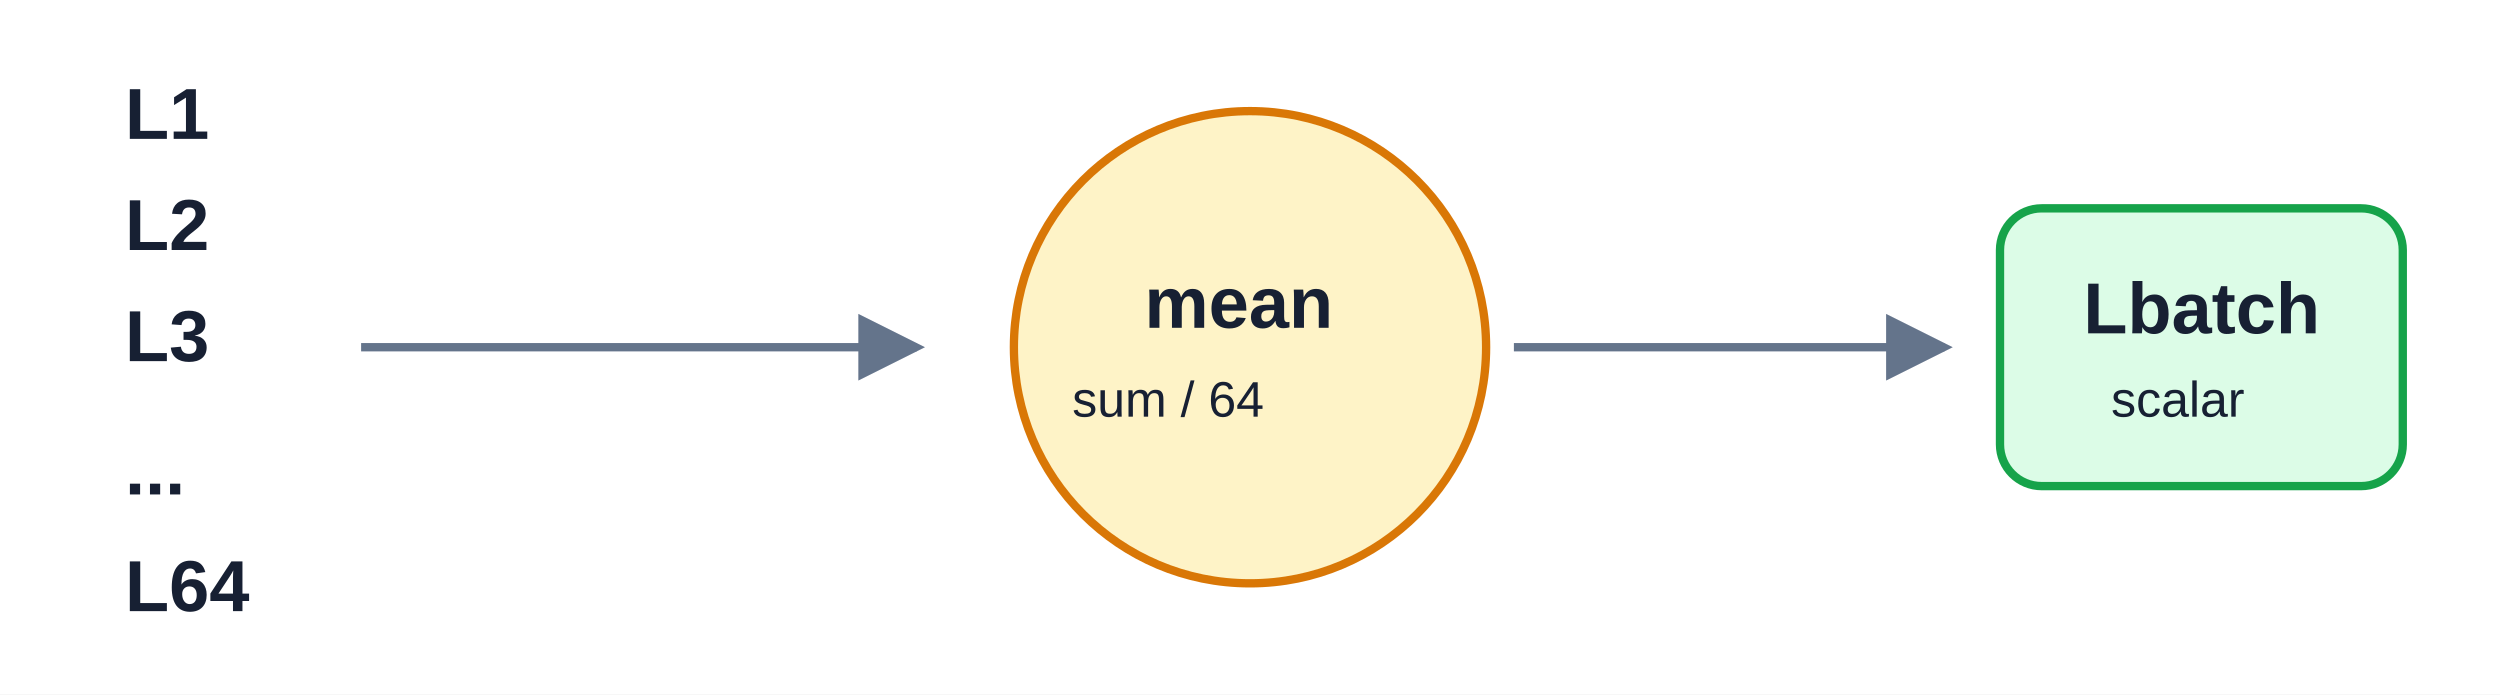
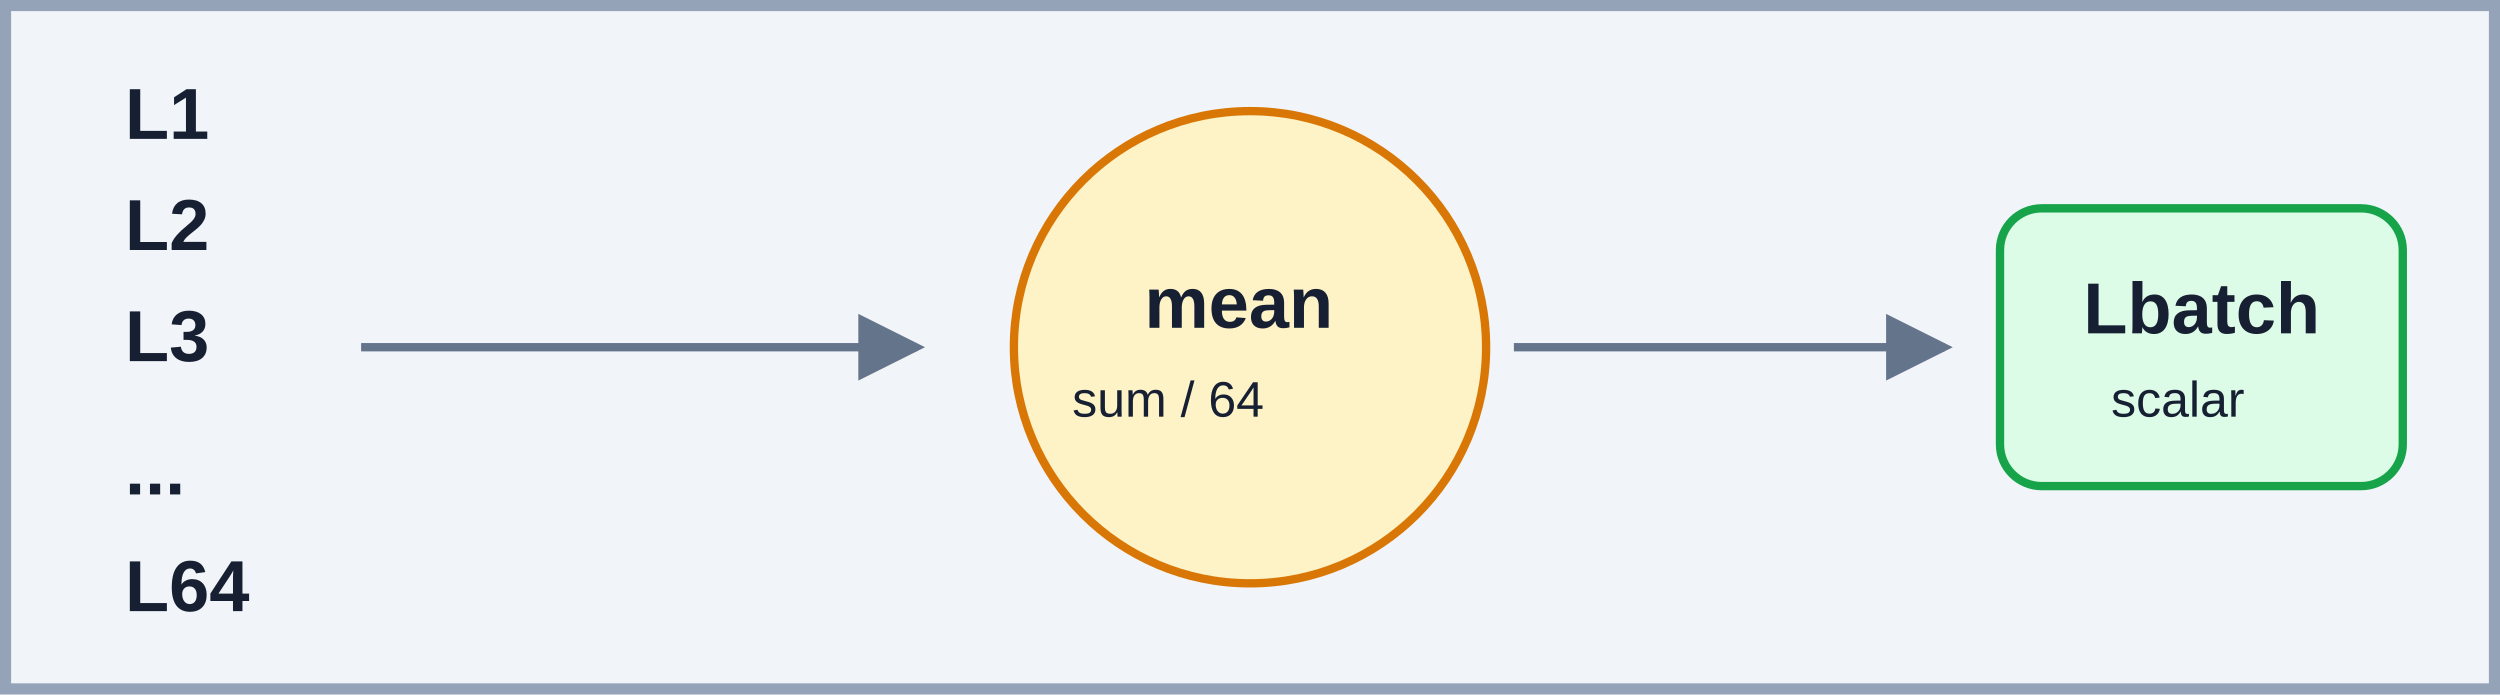
<svg xmlns="http://www.w3.org/2000/svg" width="900" height="250" viewBox="0 0 900 250">
-   <rect width="900" height="100%" fill="#ffffff" />
+   <rect x="2" y="2" width="896" height="246" fill="#f1f5f9" stroke="#94a3b8" stroke-width="4" />
  <style>text{font-family:Arial,sans-serif;fill:#172033}.h{font-size:26px;font-weight:bold}.s{font-size:18px}.a{stroke:#64748b;stroke-width:3;marker-end:url(#m)}</style>
  <defs>
    <marker id="m" markerWidth="8" markerHeight="8" refX="7" refY="4" orient="auto">
      <path d="M0,0 L8,4 L0,8 Z" fill="#64748b" />
    </marker>
  </defs>
  <text x="45" y="50" class="h">L1</text>
  <text x="45" y="90" class="h">L2</text>
  <text x="45" y="130" class="h">L3</text>
  <text x="45" y="178" class="h">...</text>
  <text x="45" y="220" class="h">L64</text>
  <line x1="130" y1="125" x2="330" y2="125" class="a" />
  <circle cx="450" cy="125" r="85" fill="#fef3c7" stroke="#d97706" stroke-width="3" />
  <text x="412" y="118" class="h">mean</text>
  <text x="386" y="150" class="s">sum / 64</text>
  <line x1="545" y1="125" x2="700" y2="125" class="a" />
  <rect x="720" y="75" width="145" height="100" rx="15" fill="#dcfce7" stroke="#16a34a" stroke-width="3" />
  <text x="750" y="120" class="h">Lbatch</text>
  <text x="760" y="150" class="s">scalar</text>
</svg>
